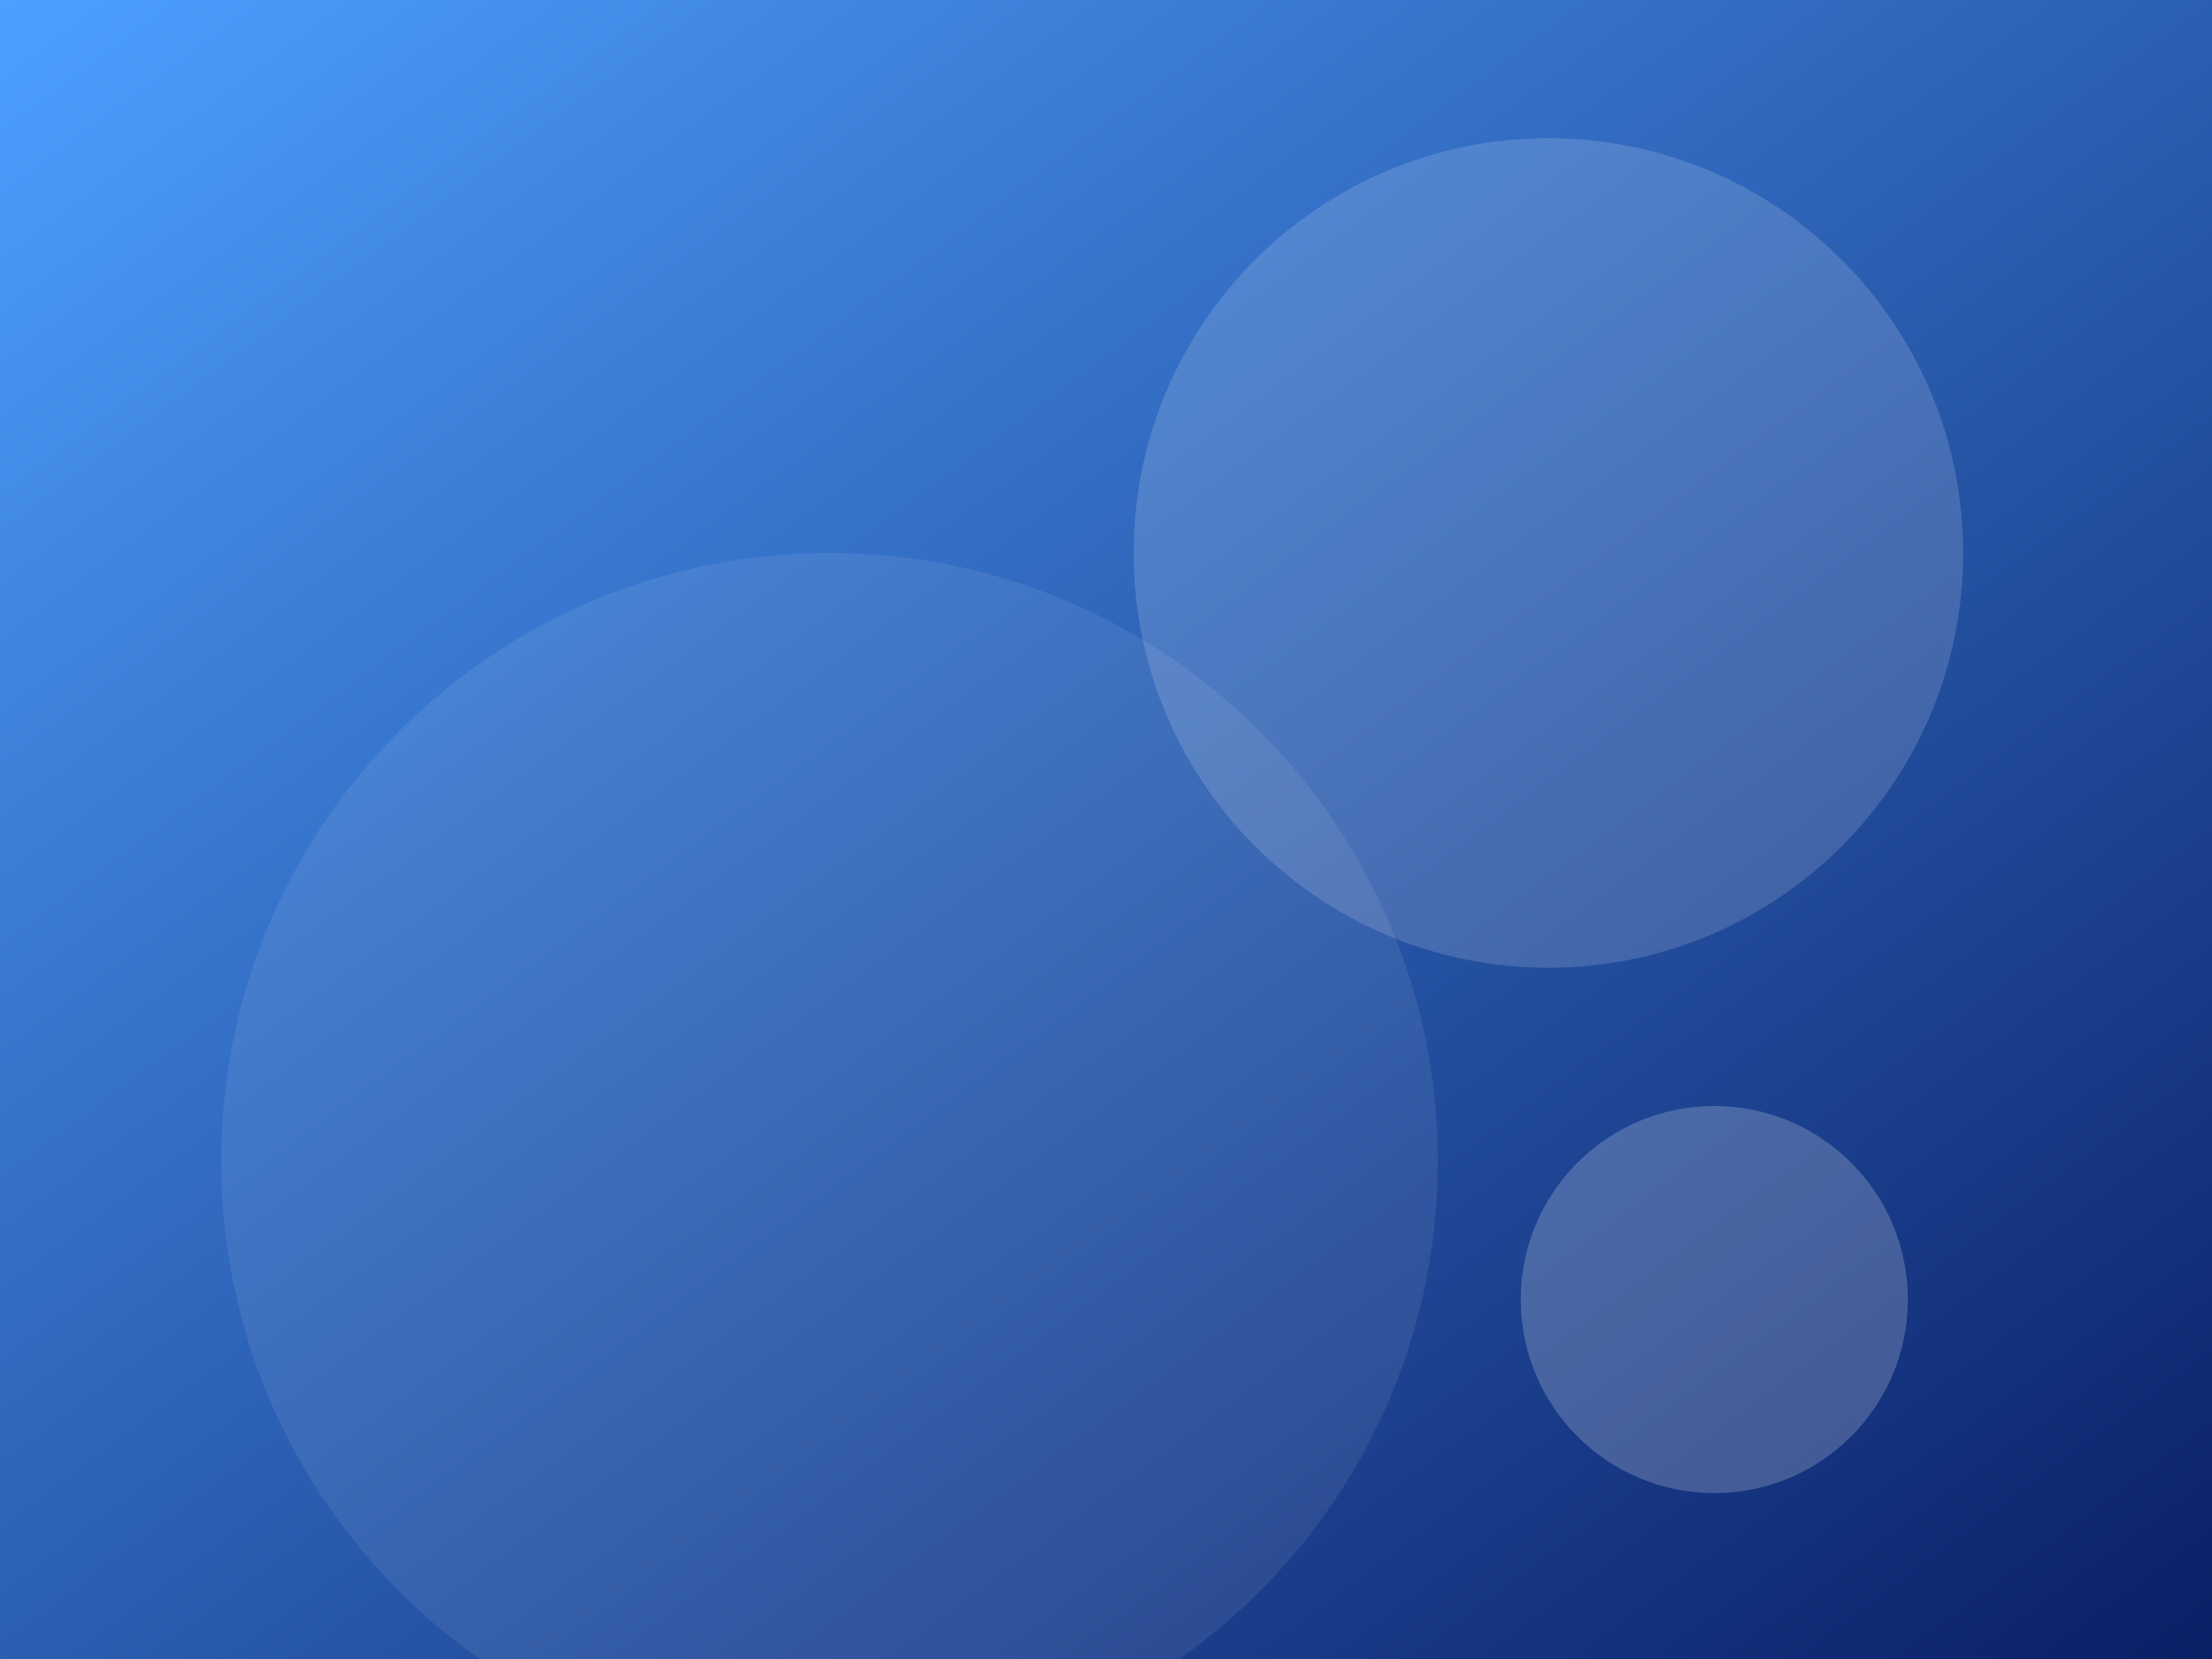
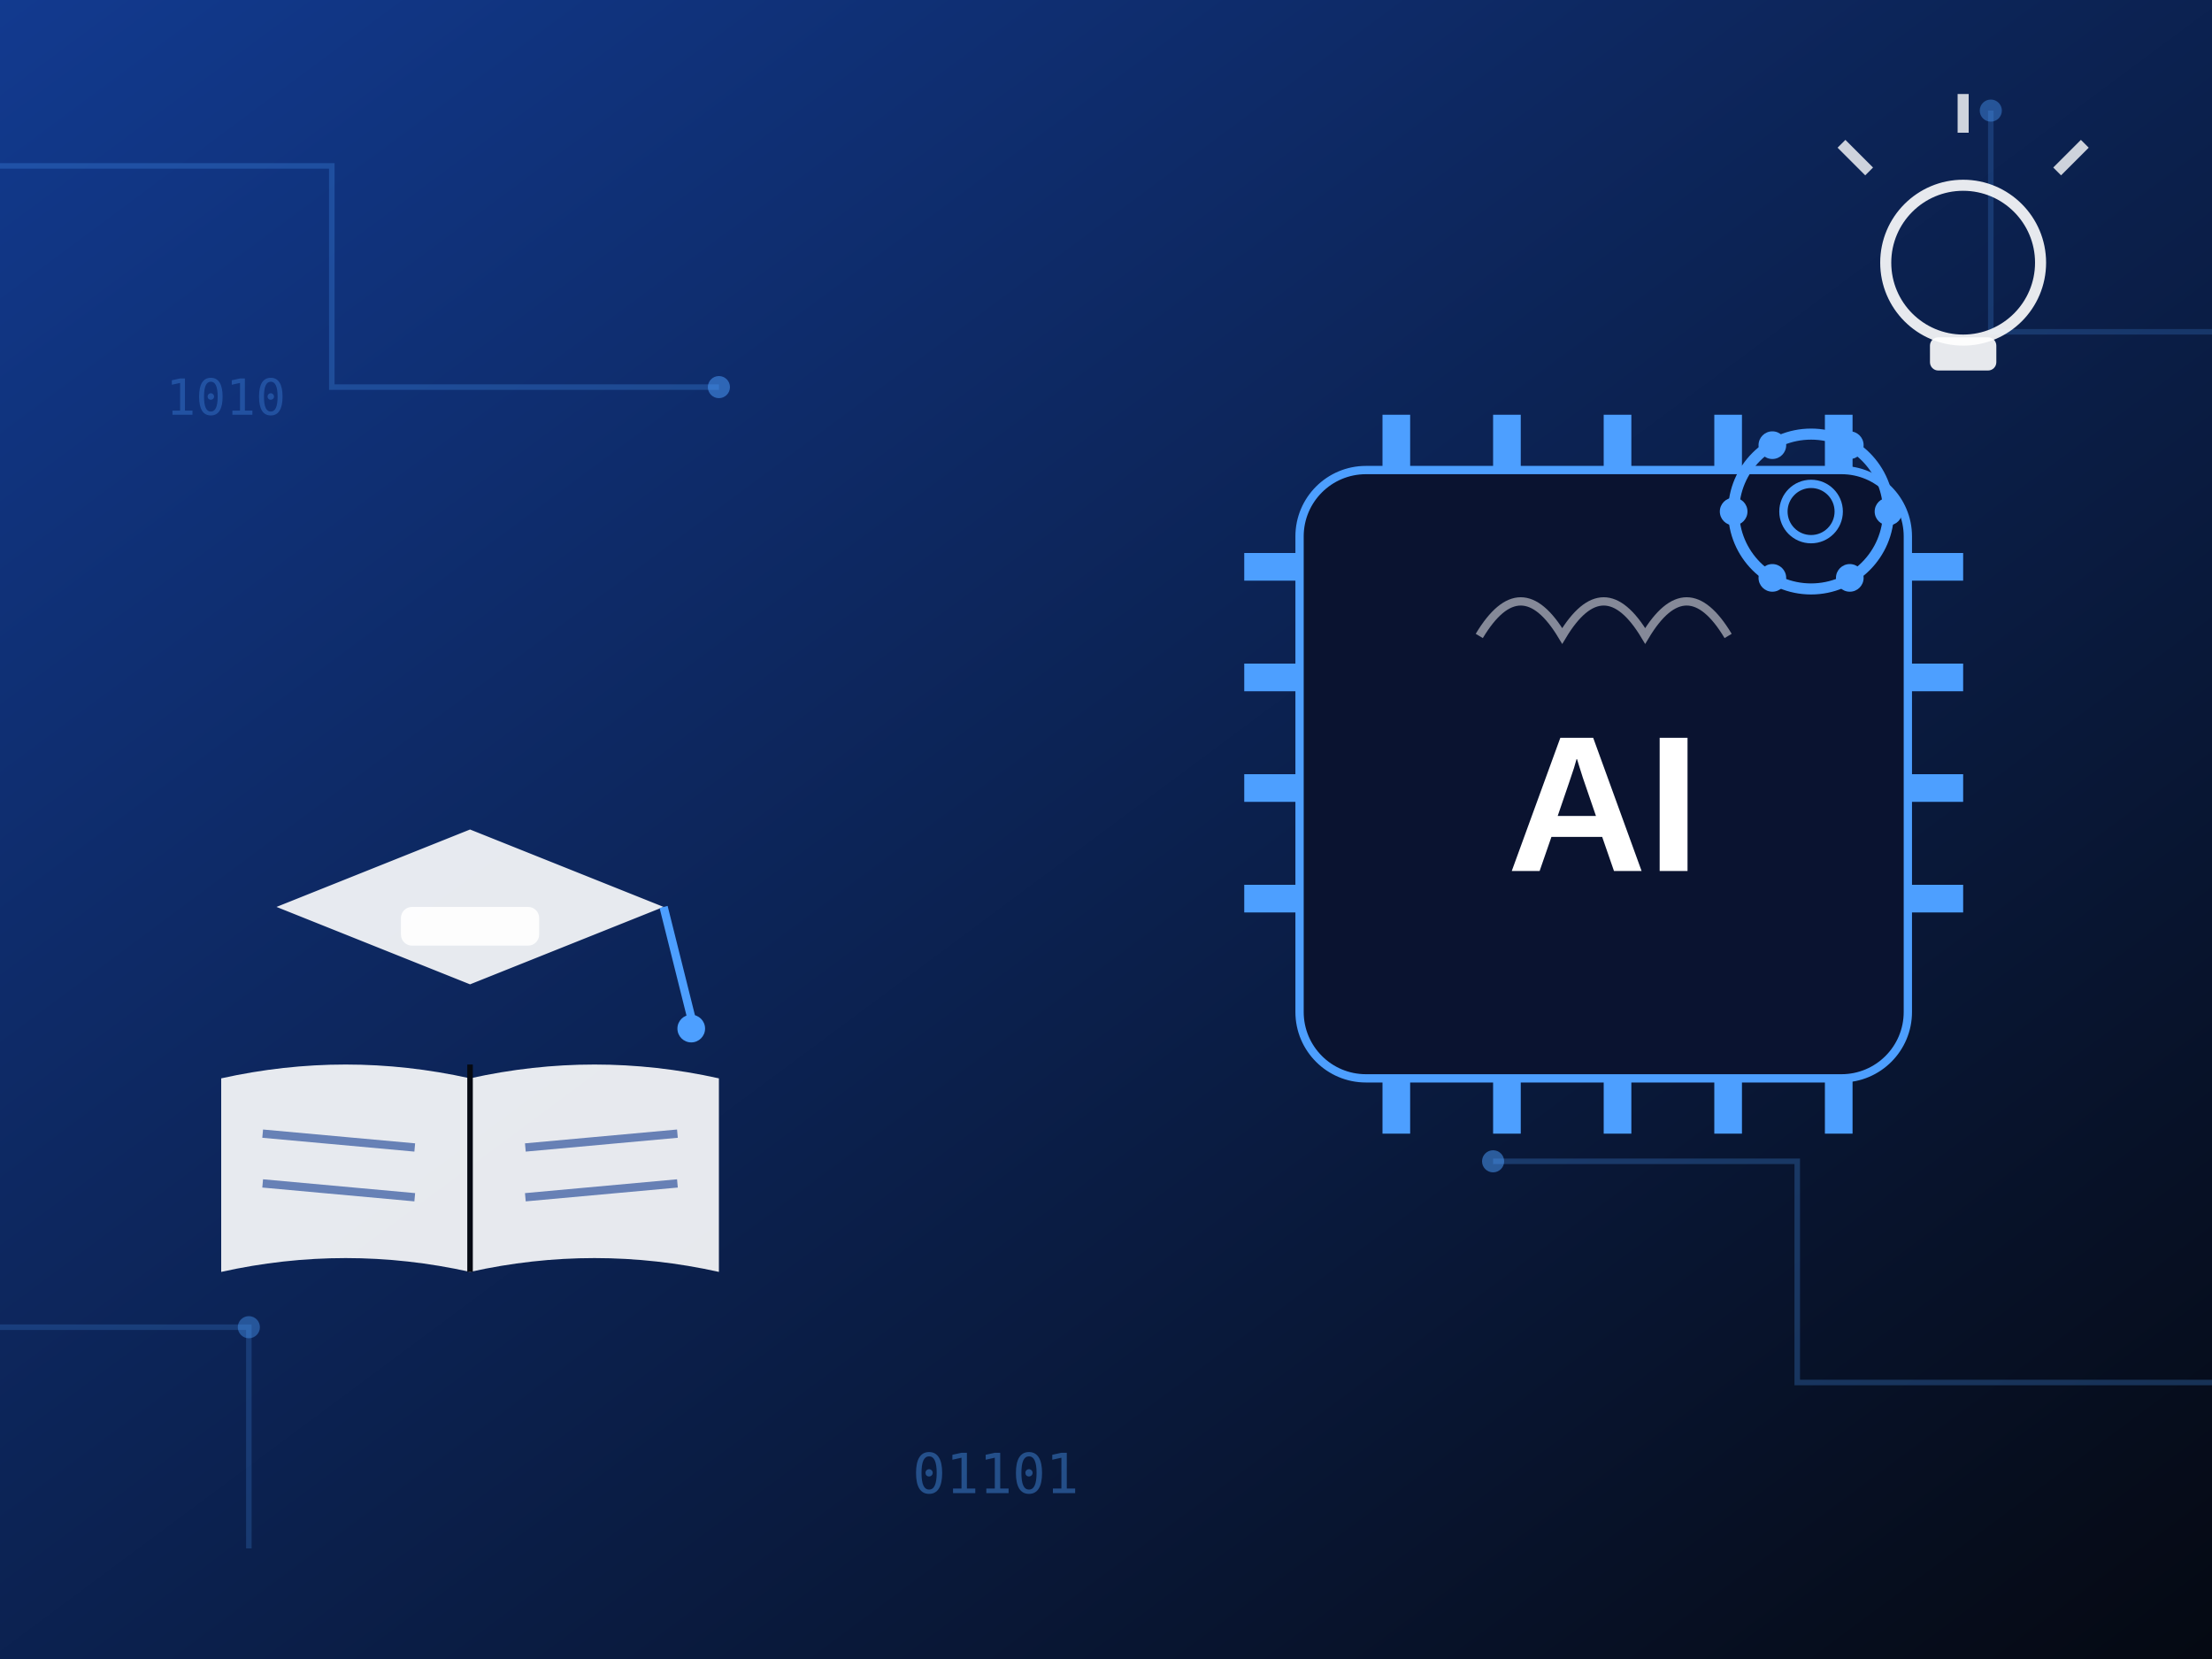
<svg xmlns="http://www.w3.org/2000/svg" viewBox="0 0 800 600">
  <defs>
    <linearGradient id="verloop" x1="0" y1="0" x2="1" y2="1">
-       <stop offset="0" stop-color="#4d9fff" />
-       <stop offset="1" stop-color="#0a1f66" />
+       <stop offset="0" stop-color="#123a8f" />
+       <stop offset="1" stop-color="#050912" />
    </linearGradient>
  </defs>
  <rect width="800" height="600" fill="url(#verloop)" />
-   <circle cx="560" cy="200" r="150" fill="white" fill-opacity="0.15" />
-   <circle cx="300" cy="420" r="220" fill="white" fill-opacity="0.08" />
-   <circle cx="620" cy="470" r="70" fill="white" fill-opacity="0.2" />
+   <path d="M0 60 L120 60 L120 140 L260 140" stroke="#4d9fff" stroke-width="2" fill="none" opacity="0.25" />
+   <path d="M800 500 L650 500 L650 420 L540 420" stroke="#4d9fff" stroke-width="2" fill="none" opacity="0.25" />
+   <path d="M0 480 L90 480 L90 560" stroke="#4d9fff" stroke-width="2" fill="none" opacity="0.2" />
+   <path d="M800 120 L720 120 L720 40" stroke="#4d9fff" stroke-width="2" fill="none" opacity="0.2" />
+   <circle cx="260" cy="140" r="4" fill="#4d9fff" opacity="0.5" />
+   <circle cx="540" cy="420" r="4" fill="#4d9fff" opacity="0.5" />
+   <circle cx="90" cy="480" r="4" fill="#4d9fff" opacity="0.4" />
+   <circle cx="720" cy="40" r="4" fill="#4d9fff" opacity="0.4" />
+   <rect x="470" y="170" width="220" height="220" rx="24" fill="#0a1330" stroke="#4d9fff" stroke-width="3" />
+   <rect x="500" y="150" width="10" height="20" fill="#4d9fff" />
+   <rect x="540" y="150" width="10" height="20" fill="#4d9fff" />
+   <rect x="580" y="150" width="10" height="20" fill="#4d9fff" />
+   <rect x="620" y="150" width="10" height="20" fill="#4d9fff" />
+   <rect x="660" y="150" width="10" height="20" fill="#4d9fff" />
+   <rect x="500" y="390" width="10" height="20" fill="#4d9fff" />
+   <rect x="540" y="390" width="10" height="20" fill="#4d9fff" />
+   <rect x="580" y="390" width="10" height="20" fill="#4d9fff" />
+   <rect x="620" y="390" width="10" height="20" fill="#4d9fff" />
+   <rect x="660" y="390" width="10" height="20" fill="#4d9fff" />
+   <rect x="450" y="200" width="20" height="10" fill="#4d9fff" />
+   <rect x="450" y="240" width="20" height="10" fill="#4d9fff" />
+   <rect x="450" y="280" width="20" height="10" fill="#4d9fff" />
+   <rect x="450" y="320" width="20" height="10" fill="#4d9fff" />
+   <rect x="690" y="200" width="20" height="10" fill="#4d9fff" />
+   <rect x="690" y="240" width="20" height="10" fill="#4d9fff" />
+   <rect x="690" y="280" width="20" height="10" fill="#4d9fff" />
+   <rect x="690" y="320" width="20" height="10" fill="#4d9fff" />
+   <text x="580" y="315" font-family="Arial" font-weight="bold" font-size="70" fill="white" text-anchor="middle">AI</text>
+   <path d="M535 230 q15 -25 30 0 q15 -25 30 0 q15 -25 30 0" stroke="white" stroke-width="3" fill="none" opacity="0.5" />
+   <circle cx="655" cy="185" r="28" fill="none" stroke="#4d9fff" stroke-width="4" />
+   <circle cx="655" cy="185" r="10" fill="none" stroke="#4d9fff" stroke-width="3" />
+   <circle cx="683" cy="185" r="5" fill="#4d9fff" />
+   <circle cx="669" cy="161" r="5" fill="#4d9fff" />
+   <circle cx="641" cy="161" r="5" fill="#4d9fff" />
+   <circle cx="627" cy="185" r="5" fill="#4d9fff" />
+   <circle cx="641" cy="209" r="5" fill="#4d9fff" />
+   <circle cx="669" cy="209" r="5" fill="#4d9fff" />
+   <path d="M80 390 L80 460 Q125 450 170 460 L170 390 Q125 380 80 390 Z" fill="white" opacity="0.9" />
+   <path d="M170 390 L170 460 Q215 450 260 460 L260 390 Q215 380 170 390 Z" fill="white" opacity="0.9" />
+   <line x1="170" y1="385" x2="170" y2="460" stroke="#050912" stroke-width="2" />
+   <line x1="95" y1="410" x2="150" y2="415" stroke="#123a8f" stroke-width="3" opacity="0.6" />
+   <line x1="95" y1="428" x2="150" y2="433" stroke="#123a8f" stroke-width="3" opacity="0.6" />
+   <line x1="190" y1="415" x2="245" y2="410" stroke="#123a8f" stroke-width="3" opacity="0.6" />
+   <line x1="190" y1="433" x2="245" y2="428" stroke="#123a8f" stroke-width="3" opacity="0.6" />
+   <polygon points="170,300 240,328 170,356 100,328" fill="white" opacity="0.9" />
+   <rect x="145" y="328" width="50" height="14" rx="4" fill="white" opacity="0.9" />
+   <line x1="240" y1="328" x2="250" y2="368" stroke="#4d9fff" stroke-width="3" />
+   <circle cx="250" cy="372" r="5" fill="#4d9fff" />
+   <circle cx="710" cy="95" r="28" fill="none" stroke="white" stroke-width="4" opacity="0.9" />
+   <rect x="698" y="122" width="24" height="12" rx="3" fill="white" opacity="0.9" />
+   <line x1="710" y1="48" x2="710" y2="34" stroke="white" stroke-width="4" opacity="0.8" />
+   <line x1="676" y1="62" x2="666" y2="52" stroke="white" stroke-width="4" opacity="0.8" />
+   <line x1="744" y1="62" x2="754" y2="52" stroke="white" stroke-width="4" opacity="0.8" />
+   <text x="330" y="540" font-family="monospace" font-size="20" fill="#4d9fff" opacity="0.4">01101</text>
+   <text x="60" y="150" font-family="monospace" font-size="18" fill="#4d9fff" opacity="0.3">1010</text>
</svg>
